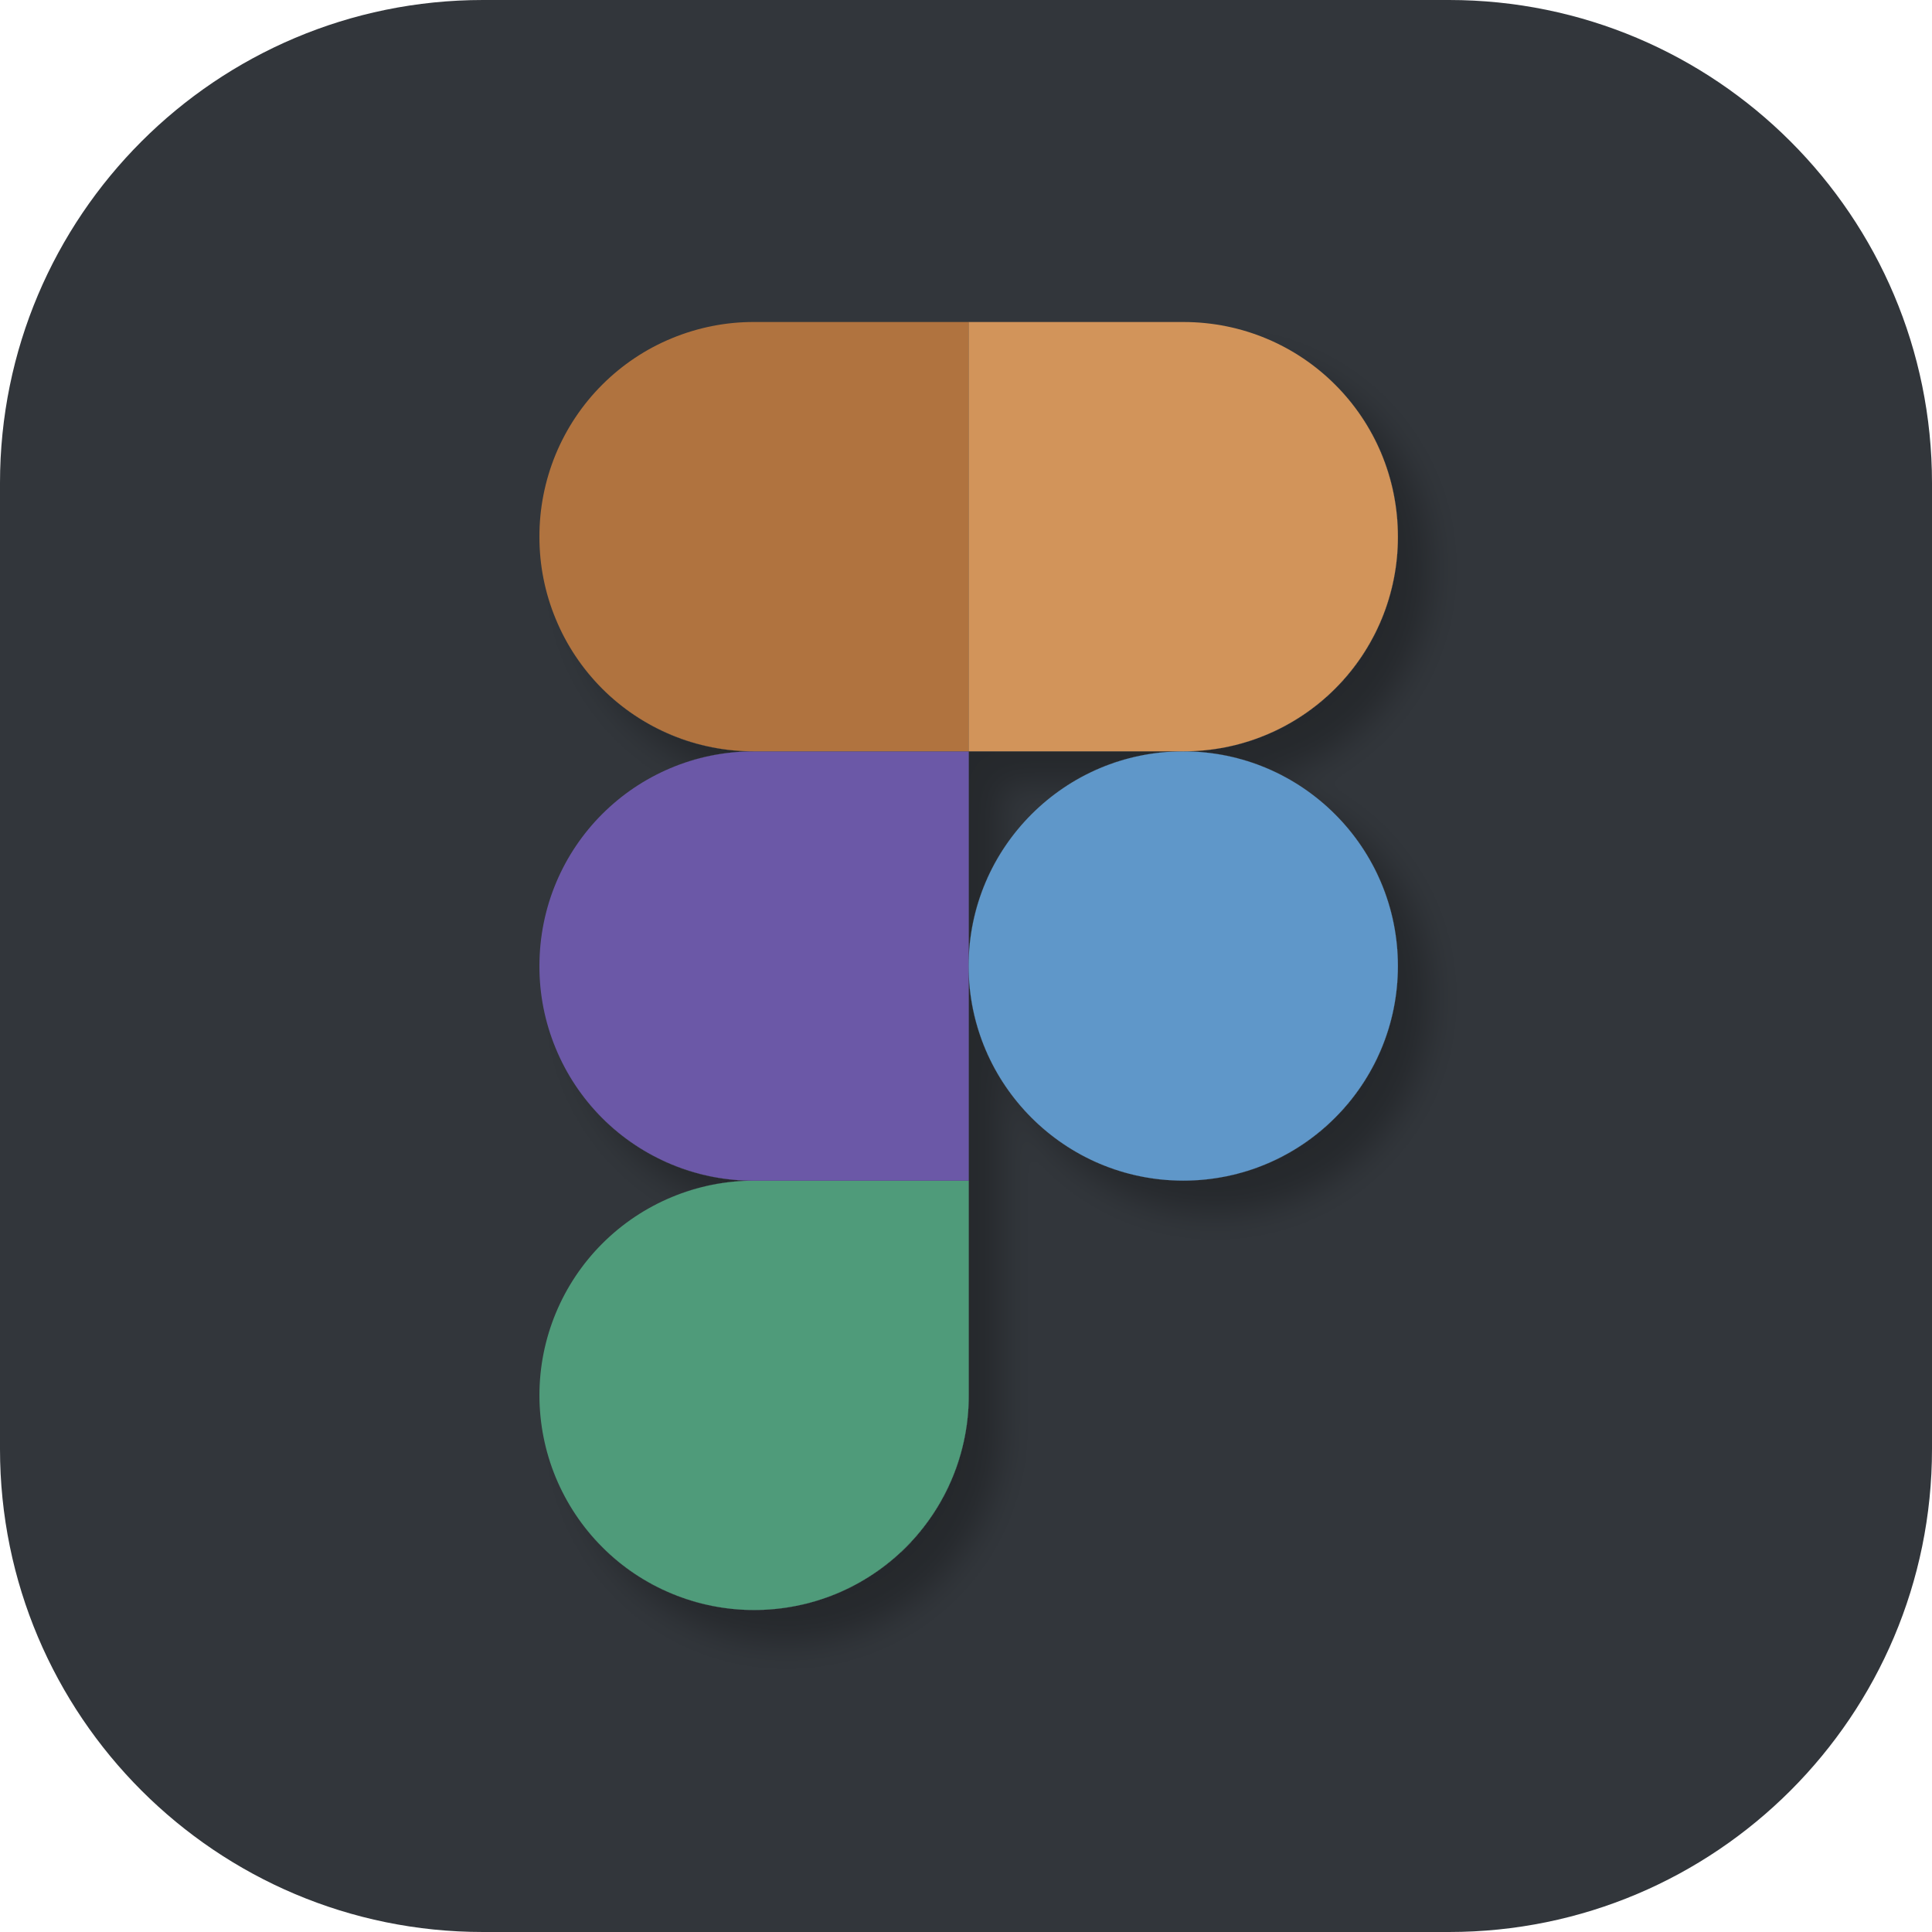
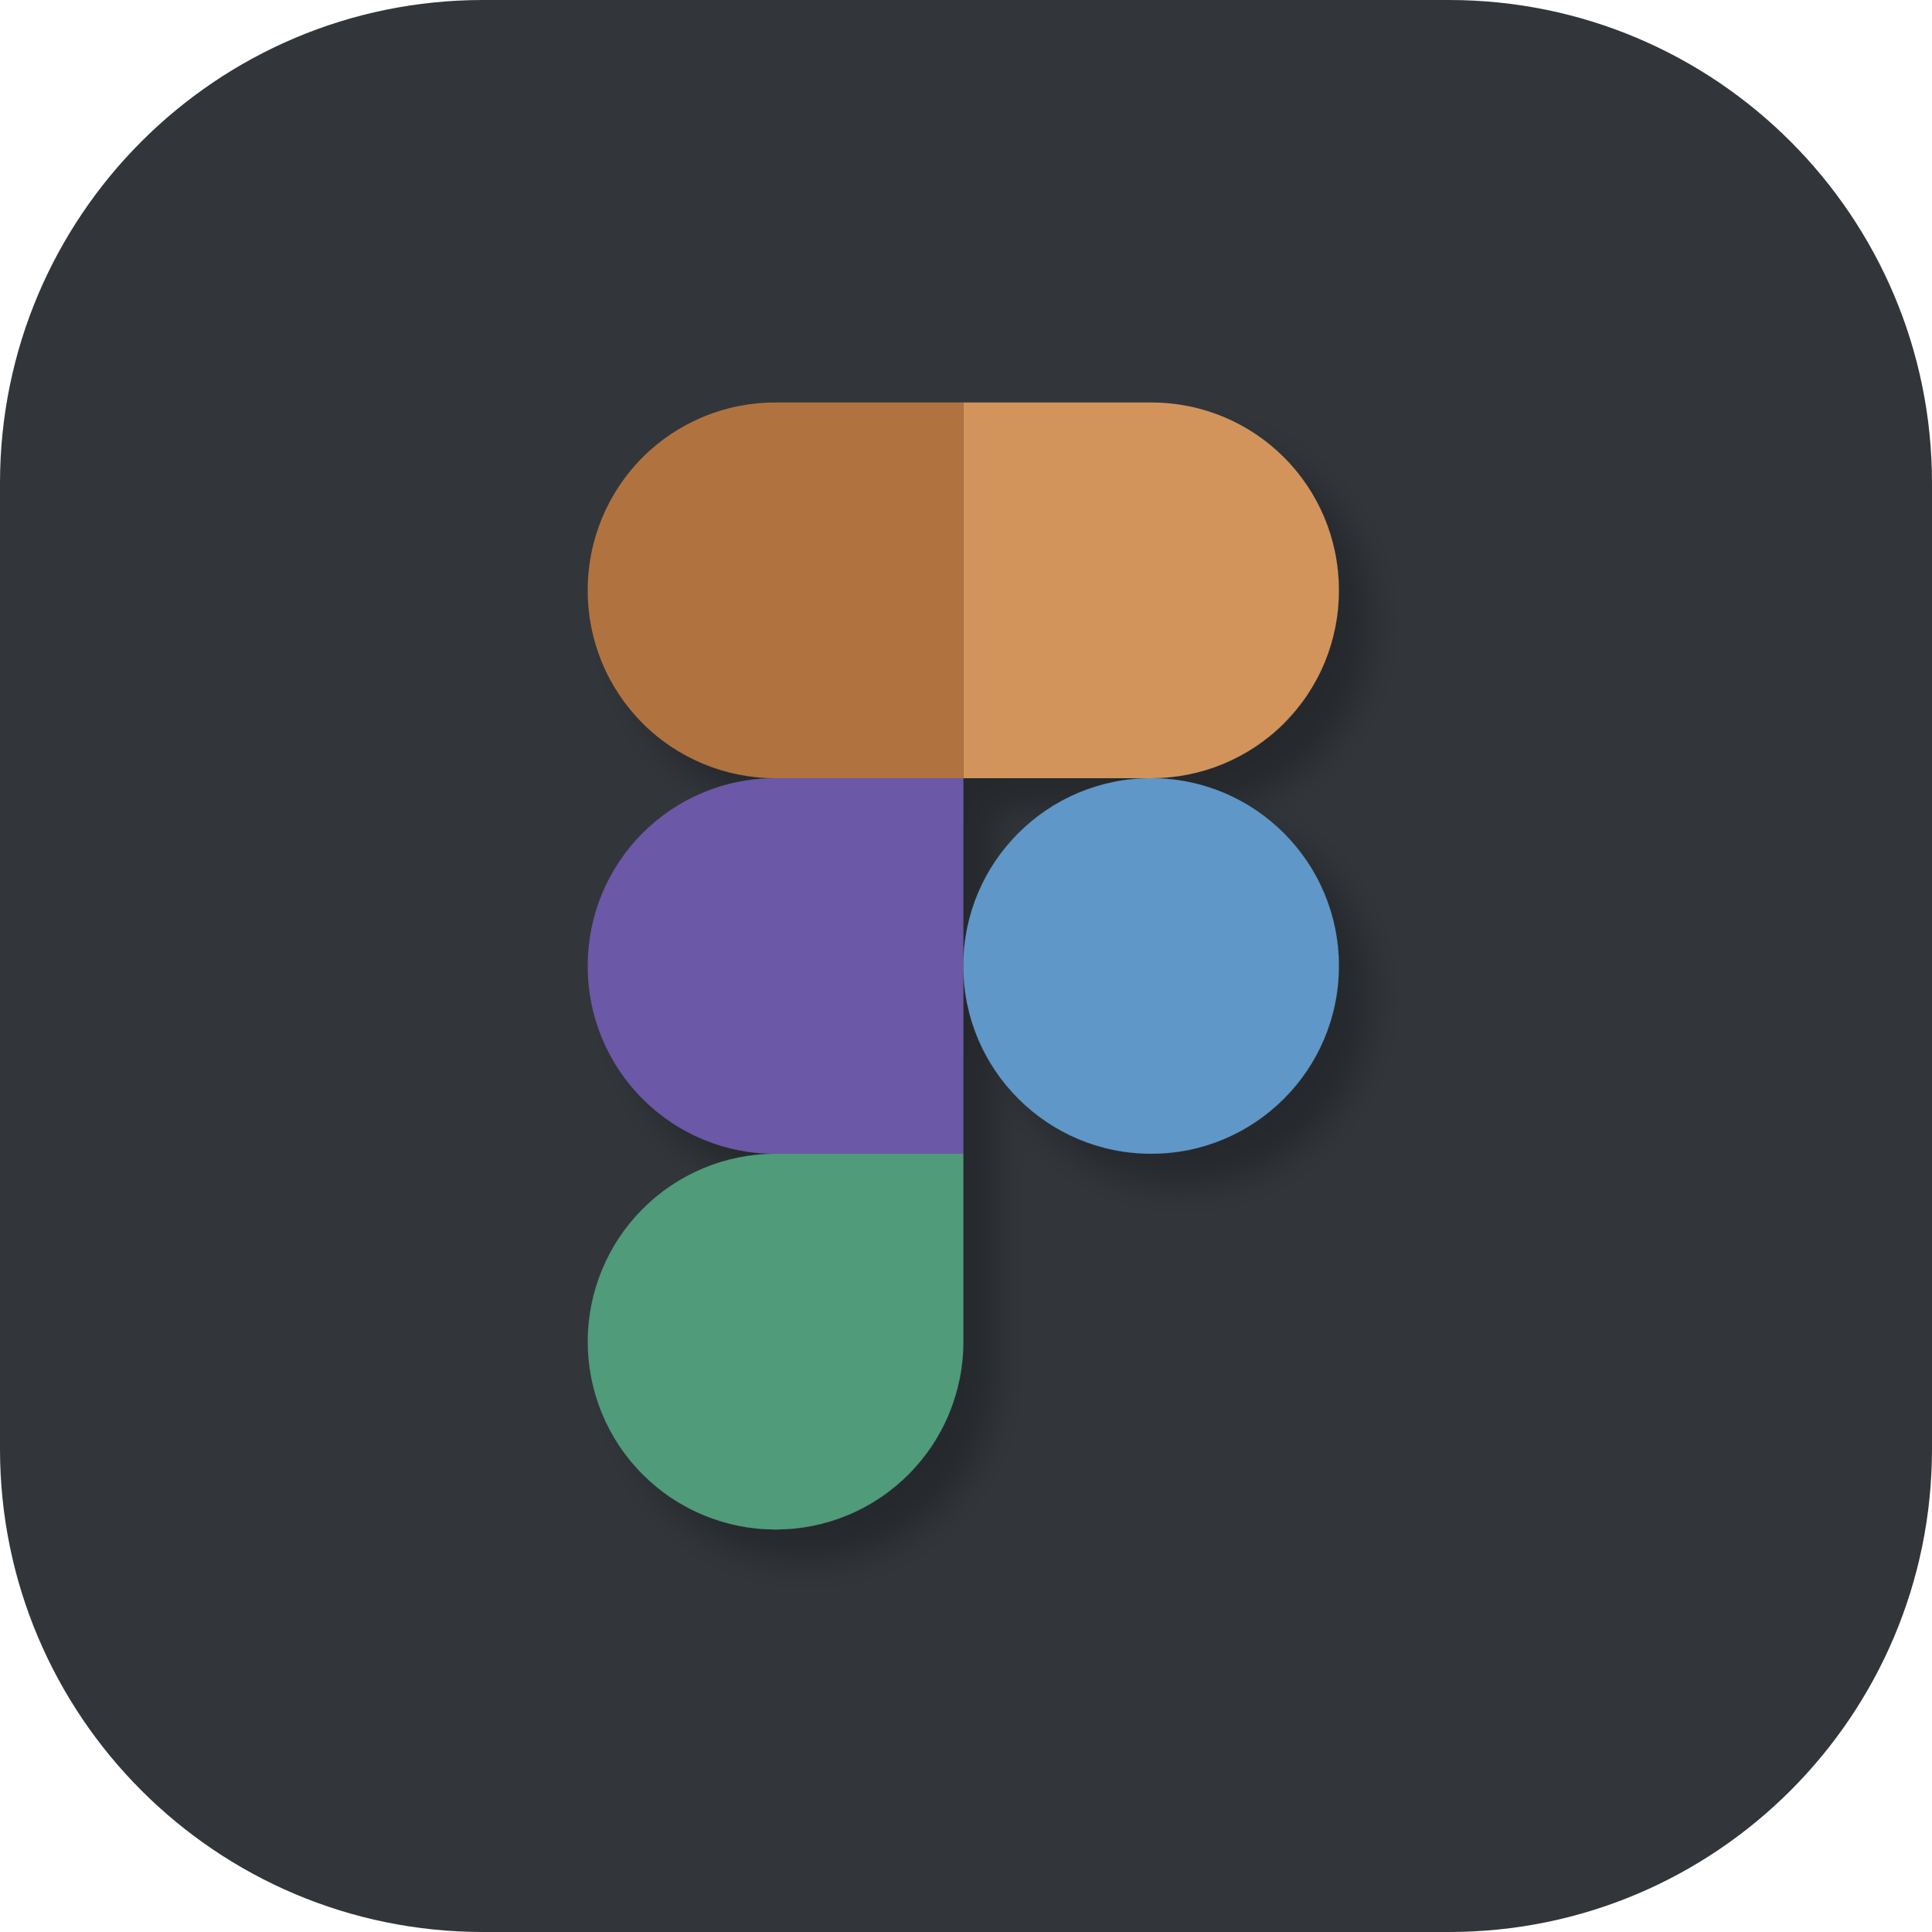
<svg xmlns="http://www.w3.org/2000/svg" width="24" height="24" viewBox="0 0 24 24" fill="none">
  <rect width="24" height="24" rx="6" fill="#32363B" />
-   <g filter="url(#filter0_d_101_834)">
-     <path d="M9.367 14.667C8.66 14.667 7.982 14.948 7.482 15.448C6.982 15.948 6.701 16.626 6.701 17.333C6.701 17.683 6.77 18.03 6.904 18.354C7.038 18.677 7.234 18.971 7.482 19.219C7.729 19.467 8.023 19.663 8.347 19.797C8.67 19.931 9.017 20 9.367 20C9.717 20 10.064 19.932 10.388 19.798C10.712 19.664 11.006 19.467 11.254 19.22C11.501 18.972 11.698 18.678 11.832 18.354C11.966 18.03 12.035 17.683 12.034 17.333V14.667H9.367Z" fill="#4F9B7A" />
-     <path d="M9.367 9.334H12.034V14.667H9.367C9.017 14.668 8.67 14.6 8.346 14.466C8.022 14.332 7.728 14.136 7.48 13.888C7.233 13.64 7.036 13.346 6.903 13.022C6.769 12.699 6.7 12.352 6.701 12.001C6.701 10.523 7.89 9.334 9.367 9.334Z" fill="#6B58A7" />
-     <path d="M14.699 14.666C16.172 14.666 17.365 13.472 17.365 12C17.365 10.528 16.172 9.334 14.699 9.334C13.227 9.334 12.033 10.528 12.033 12C12.033 13.472 13.227 14.666 14.699 14.666Z" fill="#5F97C9" />
-     <path d="M9.367 4C9.017 3.999 8.67 4.068 8.346 4.202C8.022 4.335 7.728 4.532 7.48 4.78C7.232 5.028 7.036 5.322 6.902 5.646C6.769 5.97 6.7 6.317 6.701 6.667C6.7 7.018 6.769 7.365 6.903 7.688C7.036 8.012 7.233 8.306 7.48 8.554C7.728 8.802 8.022 8.998 8.346 9.132C8.67 9.266 9.017 9.334 9.367 9.333H12.034V4H9.367Z" fill="#B0733F" />
-     <path d="M12.033 4H14.699C16.177 4 17.365 5.189 17.365 6.667C17.366 7.018 17.297 7.365 17.164 7.688C17.03 8.012 16.834 8.306 16.586 8.554C16.338 8.802 16.044 8.998 15.72 9.132C15.396 9.266 15.05 9.334 14.699 9.333H12.033V4Z" fill="#D2945A" />
+   <g filter="url(#filter0_d_279_712)">
+     <path d="M9.634 14.333C9.015 14.333 8.421 14.579 7.984 15.017C7.547 15.454 7.301 16.047 7.301 16.666C7.301 16.973 7.361 17.276 7.478 17.559C7.595 17.842 7.767 18.1 7.984 18.316C8.2 18.533 8.457 18.705 8.741 18.822C9.024 18.94 9.327 19 9.634 19C9.94 19 10.244 18.94 10.527 18.823C10.81 18.706 11.067 18.534 11.284 18.317C11.501 18.1 11.673 17.843 11.79 17.559C11.907 17.276 11.968 16.973 11.967 16.666V14.333H9.634Z" fill="#4F9B7A" />
+     <path d="M9.634 9.667H11.967V14.333H9.634C9.327 14.334 9.023 14.274 8.74 14.157C8.457 14.04 8.199 13.868 7.983 13.651C7.766 13.435 7.594 13.177 7.477 12.894C7.36 12.611 7.3 12.307 7.301 12.001C7.301 10.707 8.341 9.667 9.634 9.667Z" fill="#6B58A7" />
+     <path d="M14.3 14.332C15.588 14.332 16.632 13.288 16.632 11.999C16.632 10.711 15.588 9.667 14.3 9.667C13.011 9.667 11.967 10.711 11.967 11.999C11.967 13.288 13.011 14.332 14.3 14.332Z" fill="#5F97C9" />
+     <path d="M9.634 5C9.327 4.999 9.023 5.059 8.74 5.176C8.456 5.294 8.199 5.465 7.982 5.682C7.765 5.899 7.594 6.157 7.477 6.44C7.36 6.724 7.3 7.027 7.301 7.334C7.3 7.64 7.36 7.944 7.477 8.227C7.594 8.511 7.766 8.768 7.983 8.985C8.199 9.202 8.457 9.373 8.74 9.49C9.023 9.607 9.327 9.667 9.634 9.667H11.967V5H9.634Z" fill="#B0733F" />
+     <path d="M11.967 5H14.3C15.593 5 16.632 6.041 16.632 7.334C16.633 7.64 16.573 7.944 16.456 8.227C16.339 8.511 16.167 8.768 15.95 8.985C15.734 9.202 15.476 9.373 15.193 9.49C14.91 9.607 14.606 9.667 14.3 9.667H11.967V5Z" fill="#D2945A" />
  </g>
  <defs>
-     <filter id="filter0_d_101_834" x="6.701" y="4" width="11.464" height="16.8" filterUnits="userSpaceOnUse" color-interpolation-filters="sRGB">
+     <filter id="filter0_d_279_712" x="7.301" y="5" width="10.132" height="14.8" filterUnits="userSpaceOnUse" color-interpolation-filters="sRGB">
      <feFlood flood-opacity="0" result="BackgroundImageFix" />
      <feColorMatrix in="SourceAlpha" type="matrix" values="0 0 0 0 0 0 0 0 0 0 0 0 0 0 0 0 0 0 127 0" result="hardAlpha" />
      <feOffset dx="0.4" dy="0.4" />
      <feGaussianBlur stdDeviation="0.2" />
      <feComposite in2="hardAlpha" operator="out" />
      <feColorMatrix type="matrix" values="0 0 0 0 0 0 0 0 0 0 0 0 0 0 0 0 0 0 0.25 0" />
-       <feBlend mode="normal" in2="BackgroundImageFix" result="effect1_dropShadow_101_834" />
-       <feBlend mode="normal" in="SourceGraphic" in2="effect1_dropShadow_101_834" result="shape" />
+       <feBlend mode="normal" in2="BackgroundImageFix" result="effect1_dropShadow_279_712" />
+       <feBlend mode="normal" in="SourceGraphic" in2="effect1_dropShadow_279_712" result="shape" />
    </filter>
  </defs>
</svg>
